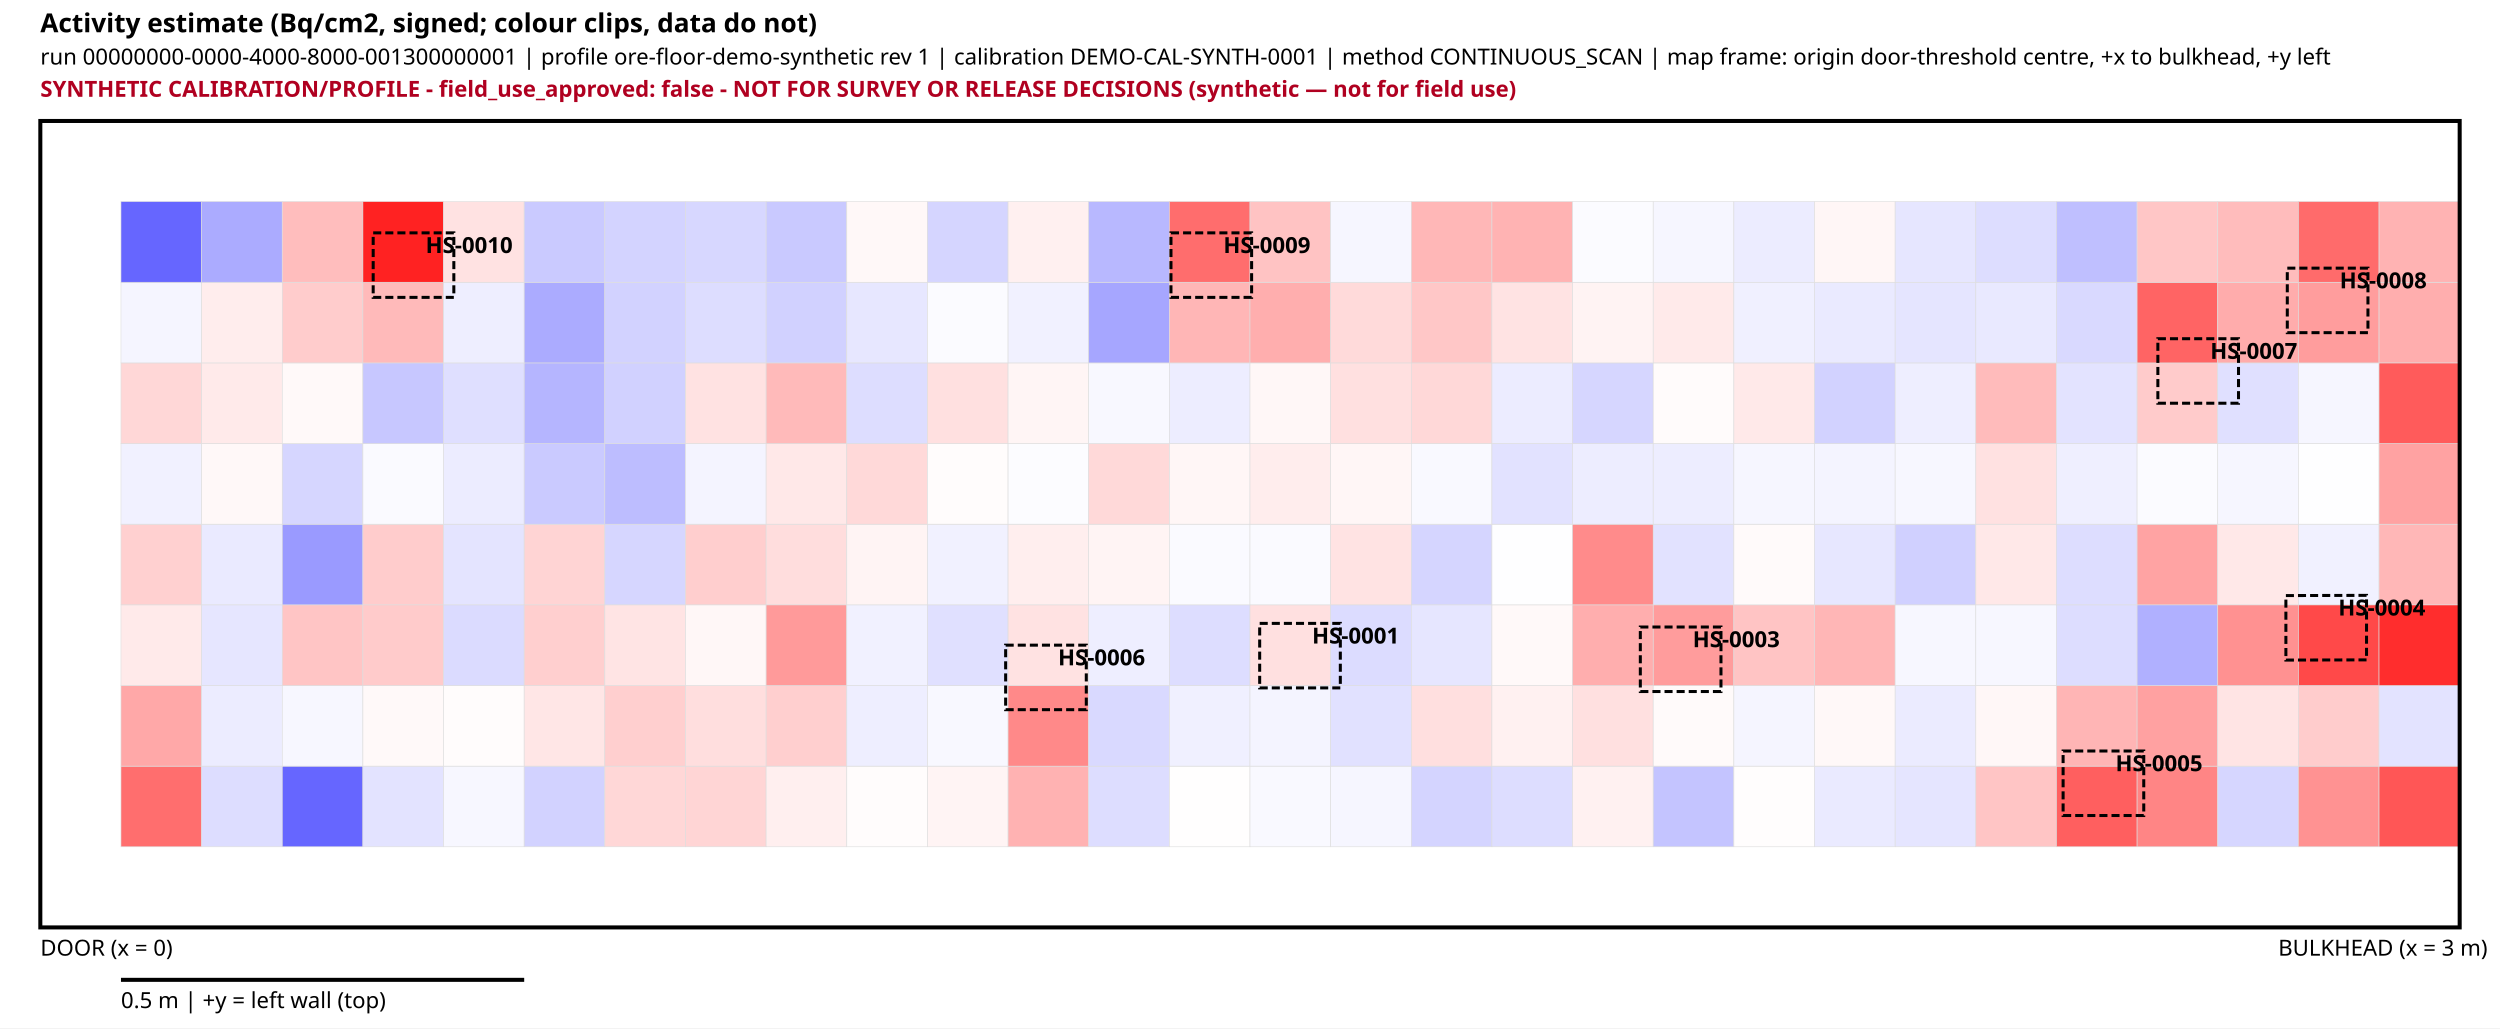
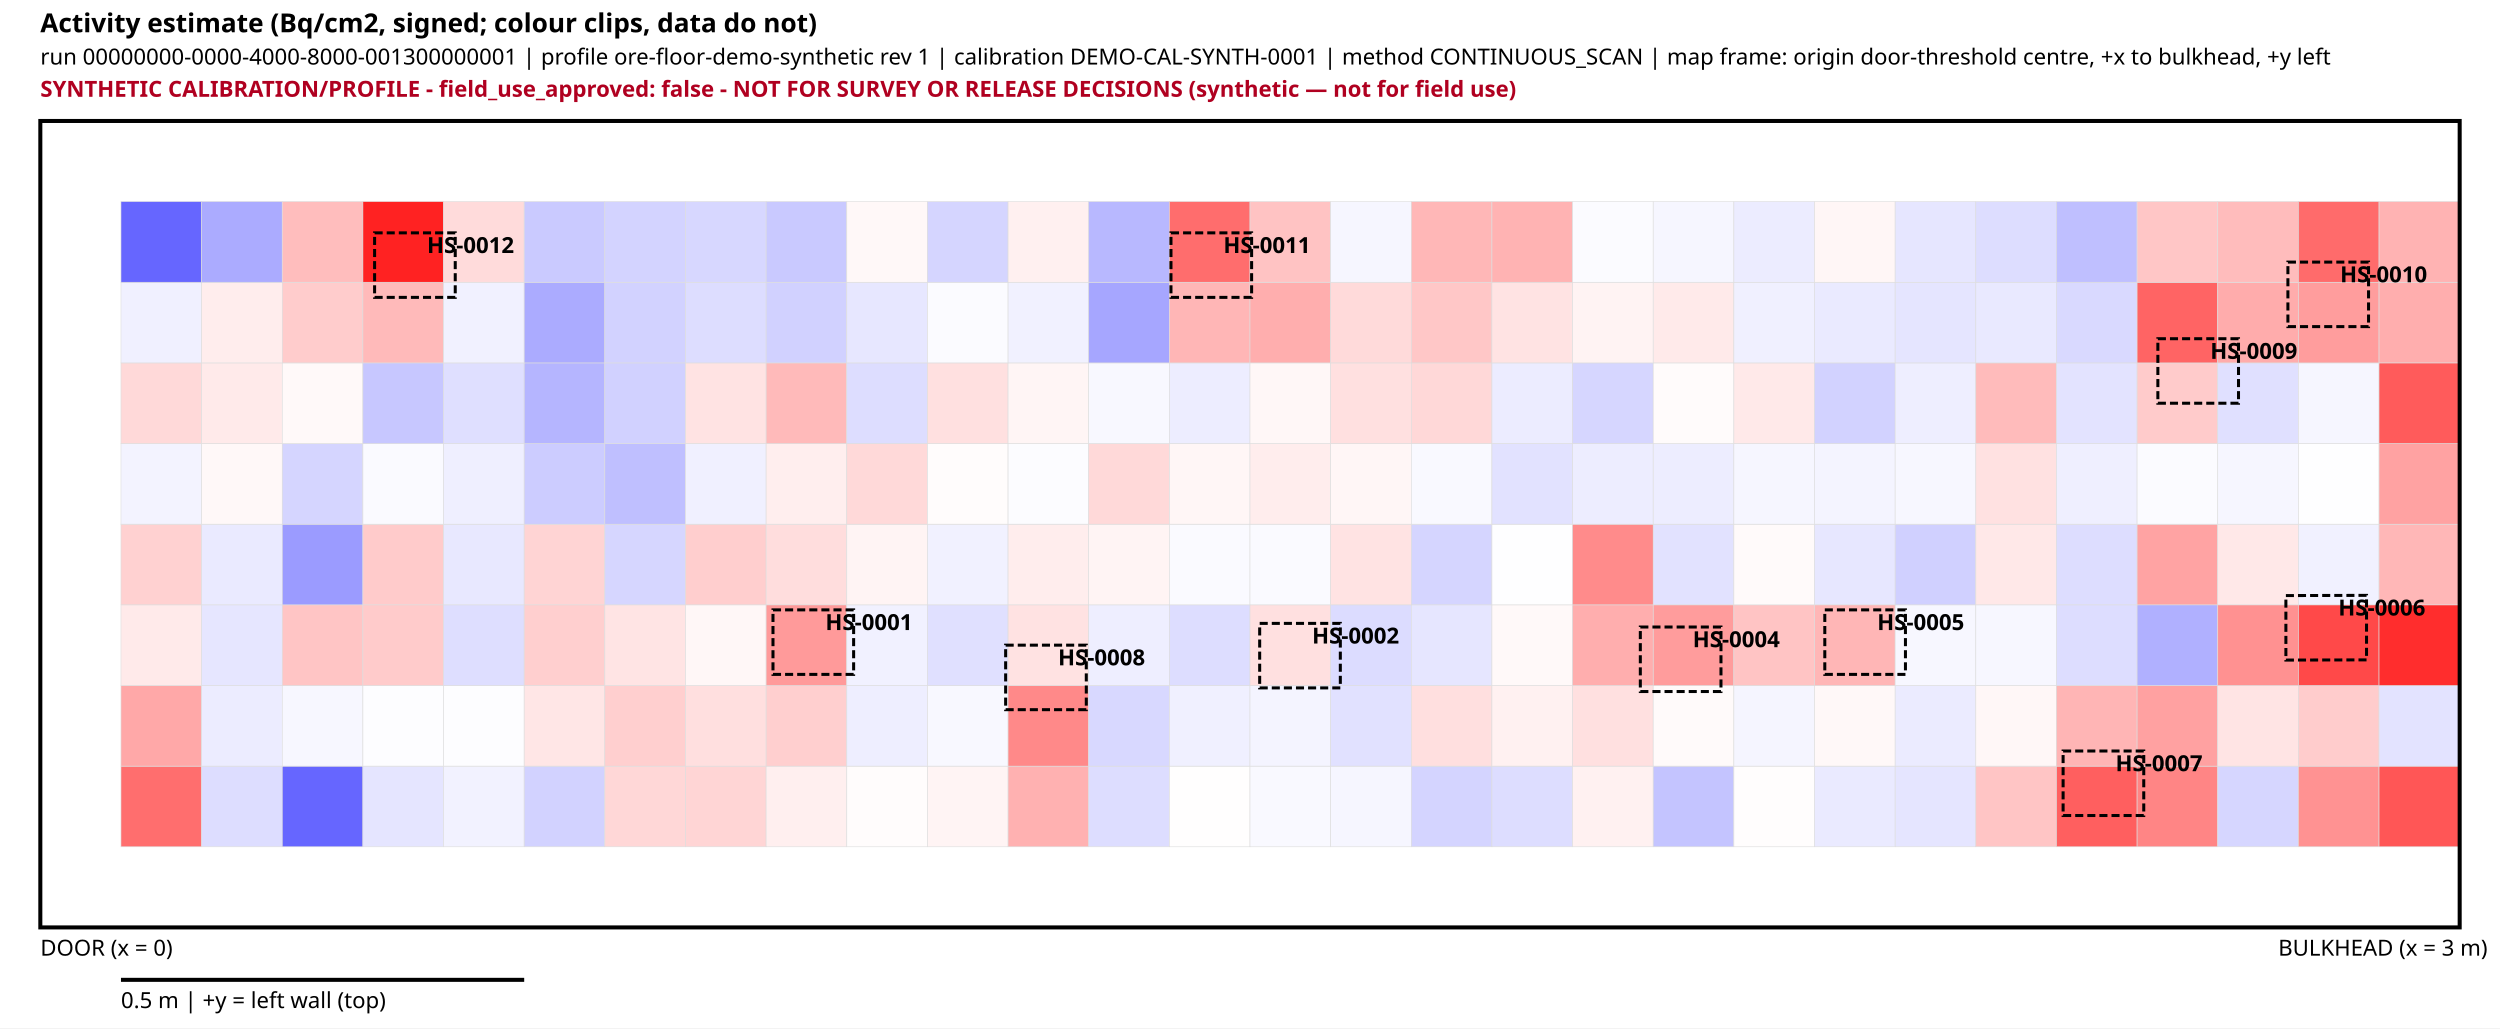
<svg xmlns="http://www.w3.org/2000/svg" width="1240" height="510" viewBox="0 0 1240 510" font-family="sans-serif" font-size="11">
  <defs>
    <pattern id="p-UNVISITED" width="8" height="8" patternUnits="userSpaceOnUse">
      <rect width="8" height="8" fill="#fff" />
      <path d="M0 8L8 0" stroke="#888" stroke-width="1" />
    </pattern>
    <pattern id="p-INVALID_DATA" width="8" height="8" patternUnits="userSpaceOnUse">
      <rect width="8" height="8" fill="#f6d5d5" />
      <path d="M0 0L8 8M0 8L8 0" stroke="#c83c3c" stroke-width="1" />
    </pattern>
    <pattern id="p-INSUFFICIENT_SENSITIVITY" width="6" height="6" patternUnits="userSpaceOnUse">
      <rect width="6" height="6" fill="#fdebc8" />
      <circle cx="3" cy="3" r="1.2" fill="#b9770e" />
    </pattern>
    <pattern id="p-BLOCKED" width="8" height="8" patternUnits="userSpaceOnUse">
      <rect width="8" height="8" fill="#e4dcf0" />
      <path d="M0 4H8" stroke="#785aa0" stroke-width="2" />
    </pattern>
    <pattern id="p-EXCLUDED" width="8" height="8" patternUnits="userSpaceOnUse">
      <rect width="8" height="8" fill="#5a5a5a" />
    </pattern>
    <pattern id="p-ACCEPTABLE" width="8" height="8" patternUnits="userSpaceOnUse">
      <rect width="8" height="8" fill="#2e8b57" />
    </pattern>
    <pattern id="p-NO_DECISION" width="8" height="8" patternUnits="userSpaceOnUse">
      <rect width="8" height="8" fill="#e6e6f2" />
      <path d="M0 4H8M4 0V8" stroke="#6a6aa0" stroke-width="1" />
    </pattern>
    <pattern id="p-INCOMPLETE_COVERAGE" width="8" height="8" patternUnits="userSpaceOnUse">
      <rect width="8" height="8" fill="#faeec0" />
      <path d="M0 0L8 8" stroke="#a08020" stroke-width="1" />
    </pattern>
    <pattern id="p-ALARM" width="8" height="8" patternUnits="userSpaceOnUse">
      <rect width="8" height="8" fill="#e60078" />
      <path d="M0 8L8 0" stroke="#000" stroke-width="1.5" />
    </pattern>
    <pattern id="p-ACQUISITION_GAP" width="8" height="8" patternUnits="userSpaceOnUse">
      <rect width="8" height="8" fill="#ddd" />
      <circle cx="4" cy="4" r="2" fill="#666" />
    </pattern>
  </defs>
  <rect width="1240" height="510" fill="#fff" />
  <text x="20" y="16" font-size="13" font-weight="bold">Activity estimate (Bq/cm2, signed; colour clips, data do not)</text>
  <text x="20" y="32">run 00000000-0000-4000-8000-001300000001 | profile ore-floor-demo-synthetic rev 1 | calibration DEMO-CAL-SYNTH-0001 | method CONTINUOUS_SCAN | map frame: origin door-threshold centre, +x to bulkhead, +y left</text>
  <text x="20" y="48" fill="#b00020" font-weight="bold">SYNTHETIC CALIBRATION/PROFILE - field_use_approved: false - NOT FOR SURVEY OR RELEASE DECISIONS (synthetic — not for field use)</text>
  <rect x="60.0" y="380.0" width="40.0" height="40.0" fill="rgb(255, 110, 110)" stroke="#ddd" stroke-width="0.3" />
  <rect x="100.0" y="380.0" width="40.0" height="40.0" fill="rgb(221, 221, 255)" stroke="#ddd" stroke-width="0.3" />
  <rect x="140.0" y="380.0" width="40.0" height="40.0" fill="rgb(102, 102, 255)" stroke="#ddd" stroke-width="0.3" />
-   <rect x="180.0" y="380.0" width="40.0" height="40.0" fill="rgb(227, 227, 255)" stroke="#ddd" stroke-width="0.3" />
-   <rect x="220.0" y="380.0" width="40.0" height="40.0" fill="rgb(247, 247, 255)" stroke="#ddd" stroke-width="0.3" />
+   <rect x="180.0" y="380.0" width="40.0" height="40.0" fill="rgb(229, 229, 255)" stroke="#ddd" stroke-width="0.3" />
+   <rect x="220.0" y="380.0" width="40.0" height="40.0" fill="rgb(242, 242, 255)" stroke="#ddd" stroke-width="0.3" />
  <rect x="260.0" y="380.0" width="40.0" height="40.0" fill="rgb(210, 210, 255)" stroke="#ddd" stroke-width="0.3" />
  <rect x="300.0" y="380.0" width="40.0" height="40.0" fill="rgb(255, 215, 215)" stroke="#ddd" stroke-width="0.3" />
  <rect x="340.0" y="380.0" width="40.0" height="40.0" fill="rgb(255, 213, 213)" stroke="#ddd" stroke-width="0.3" />
  <rect x="380.0" y="380.0" width="40.0" height="40.0" fill="rgb(255, 239, 239)" stroke="#ddd" stroke-width="0.3" />
  <rect x="420.0" y="380.0" width="40.0" height="40.0" fill="rgb(255, 252, 252)" stroke="#ddd" stroke-width="0.3" />
  <rect x="460.0" y="380.0" width="40.0" height="40.0" fill="rgb(255, 244, 244)" stroke="#ddd" stroke-width="0.3" />
-   <rect x="500.0" y="380.0" width="40.0" height="40.0" fill="rgb(255, 178, 178)" stroke="#ddd" stroke-width="0.3" />
+   <rect x="500.0" y="380.0" width="40.0" height="40.0" fill="rgb(255, 177, 177)" stroke="#ddd" stroke-width="0.3" />
  <rect x="540.0" y="380.0" width="40.0" height="40.0" fill="rgb(221, 221, 255)" stroke="#ddd" stroke-width="0.3" />
  <rect x="580.0" y="380.0" width="40.0" height="40.0" fill="rgb(255, 254, 254)" stroke="#ddd" stroke-width="0.3" />
  <rect x="620.0" y="380.0" width="40.0" height="40.0" fill="rgb(249, 249, 255)" stroke="#ddd" stroke-width="0.3" />
  <rect x="660.0" y="380.0" width="40.0" height="40.0" fill="rgb(246, 246, 255)" stroke="#ddd" stroke-width="0.3" />
  <rect x="700.0" y="380.0" width="40.0" height="40.0" fill="rgb(212, 212, 255)" stroke="#ddd" stroke-width="0.3" />
  <rect x="740.0" y="380.0" width="40.0" height="40.0" fill="rgb(221, 221, 255)" stroke="#ddd" stroke-width="0.3" />
  <rect x="780.0" y="380.0" width="40.0" height="40.0" fill="rgb(255, 241, 241)" stroke="#ddd" stroke-width="0.3" />
  <rect x="820.0" y="380.0" width="40.0" height="40.0" fill="rgb(196, 196, 255)" stroke="#ddd" stroke-width="0.3" />
  <rect x="860.0" y="380.0" width="40.0" height="40.0" fill="rgb(255, 253, 253)" stroke="#ddd" stroke-width="0.3" />
  <rect x="900.0" y="380.0" width="40.0" height="40.0" fill="rgb(234, 234, 255)" stroke="#ddd" stroke-width="0.3" />
  <rect x="940.0" y="380.0" width="40.0" height="40.0" fill="rgb(229, 229, 255)" stroke="#ddd" stroke-width="0.3" />
  <rect x="980.0" y="380.0" width="40.0" height="40.0" fill="rgb(255, 197, 197)" stroke="#ddd" stroke-width="0.3" />
  <rect x="1020.0" y="380.0" width="40.0" height="40.0" fill="rgb(255, 95, 95)" stroke="#ddd" stroke-width="0.3" />
  <rect x="1060.0" y="380.0" width="40.0" height="40.0" fill="rgb(255, 133, 133)" stroke="#ddd" stroke-width="0.3" />
  <rect x="1100.0" y="380.0" width="40.0" height="40.0" fill="rgb(214, 214, 255)" stroke="#ddd" stroke-width="0.3" />
  <rect x="1140.0" y="380.0" width="40.0" height="40.0" fill="rgb(255, 146, 146)" stroke="#ddd" stroke-width="0.3" />
  <rect x="1180.0" y="380.0" width="40.0" height="40.0" fill="rgb(255, 86, 86)" stroke="#ddd" stroke-width="0.3" />
  <rect x="60.0" y="340.0" width="40.0" height="40.0" fill="rgb(255, 168, 168)" stroke="#ddd" stroke-width="0.3" />
  <rect x="100.0" y="340.0" width="40.0" height="40.0" fill="rgb(236, 236, 255)" stroke="#ddd" stroke-width="0.3" />
  <rect x="140.0" y="340.0" width="40.0" height="40.0" fill="rgb(247, 247, 255)" stroke="#ddd" stroke-width="0.3" />
-   <rect x="180.0" y="340.0" width="40.0" height="40.0" fill="rgb(255, 249, 249)" stroke="#ddd" stroke-width="0.3" />
-   <rect x="220.0" y="340.0" width="40.0" height="40.0" fill="rgb(255, 252, 252)" stroke="#ddd" stroke-width="0.3" />
+   <rect x="180.0" y="340.0" width="40.0" height="40.0" fill="rgb(253, 253, 255)" stroke="#ddd" stroke-width="0.3" />
+   <rect x="220.0" y="340.0" width="40.0" height="40.0" fill="rgb(253, 253, 255)" stroke="#ddd" stroke-width="0.3" />
  <rect x="260.0" y="340.0" width="40.0" height="40.0" fill="rgb(255, 230, 230)" stroke="#ddd" stroke-width="0.3" />
  <rect x="300.0" y="340.0" width="40.0" height="40.0" fill="rgb(255, 207, 207)" stroke="#ddd" stroke-width="0.3" />
-   <rect x="340.0" y="340.0" width="40.0" height="40.0" fill="rgb(255, 222, 222)" stroke="#ddd" stroke-width="0.3" />
+   <rect x="340.0" y="340.0" width="40.0" height="40.0" fill="rgb(255, 223, 223)" stroke="#ddd" stroke-width="0.3" />
  <rect x="380.0" y="340.0" width="40.0" height="40.0" fill="rgb(255, 207, 207)" stroke="#ddd" stroke-width="0.3" />
  <rect x="420.0" y="340.0" width="40.0" height="40.0" fill="rgb(238, 238, 255)" stroke="#ddd" stroke-width="0.3" />
  <rect x="460.0" y="340.0" width="40.0" height="40.0" fill="rgb(248, 248, 255)" stroke="#ddd" stroke-width="0.3" />
  <rect x="500.0" y="340.0" width="40.0" height="40.0" fill="rgb(255, 137, 137)" stroke="#ddd" stroke-width="0.3" />
-   <rect x="540.0" y="340.0" width="40.0" height="40.0" fill="rgb(217, 217, 255)" stroke="#ddd" stroke-width="0.3" />
+   <rect x="540.0" y="340.0" width="40.0" height="40.0" fill="rgb(216, 216, 255)" stroke="#ddd" stroke-width="0.3" />
  <rect x="580.0" y="340.0" width="40.0" height="40.0" fill="rgb(240, 240, 255)" stroke="#ddd" stroke-width="0.3" />
  <rect x="620.0" y="340.0" width="40.0" height="40.0" fill="rgb(244, 244, 255)" stroke="#ddd" stroke-width="0.3" />
  <rect x="660.0" y="340.0" width="40.0" height="40.0" fill="rgb(225, 225, 255)" stroke="#ddd" stroke-width="0.3" />
  <rect x="700.0" y="340.0" width="40.0" height="40.0" fill="rgb(255, 223, 223)" stroke="#ddd" stroke-width="0.3" />
  <rect x="740.0" y="340.0" width="40.0" height="40.0" fill="rgb(255, 241, 241)" stroke="#ddd" stroke-width="0.3" />
  <rect x="780.0" y="340.0" width="40.0" height="40.0" fill="rgb(255, 224, 224)" stroke="#ddd" stroke-width="0.3" />
  <rect x="820.0" y="340.0" width="40.0" height="40.0" fill="rgb(255, 250, 250)" stroke="#ddd" stroke-width="0.3" />
  <rect x="860.0" y="340.0" width="40.0" height="40.0" fill="rgb(245, 245, 255)" stroke="#ddd" stroke-width="0.3" />
  <rect x="900.0" y="340.0" width="40.0" height="40.0" fill="rgb(255, 248, 248)" stroke="#ddd" stroke-width="0.3" />
  <rect x="940.0" y="340.0" width="40.0" height="40.0" fill="rgb(235, 235, 255)" stroke="#ddd" stroke-width="0.3" />
  <rect x="980.0" y="340.0" width="40.0" height="40.0" fill="rgb(255, 247, 247)" stroke="#ddd" stroke-width="0.3" />
  <rect x="1020.0" y="340.0" width="40.0" height="40.0" fill="rgb(255, 181, 181)" stroke="#ddd" stroke-width="0.3" />
  <rect x="1060.0" y="340.0" width="40.0" height="40.0" fill="rgb(255, 161, 161)" stroke="#ddd" stroke-width="0.3" />
  <rect x="1100.0" y="340.0" width="40.0" height="40.0" fill="rgb(255, 228, 228)" stroke="#ddd" stroke-width="0.3" />
  <rect x="1140.0" y="340.0" width="40.0" height="40.0" fill="rgb(255, 204, 204)" stroke="#ddd" stroke-width="0.3" />
  <rect x="1180.0" y="340.0" width="40.0" height="40.0" fill="rgb(227, 227, 255)" stroke="#ddd" stroke-width="0.3" />
  <rect x="60.0" y="300.0" width="40.0" height="40.0" fill="rgb(255, 234, 234)" stroke="#ddd" stroke-width="0.3" />
  <rect x="100.0" y="300.0" width="40.0" height="40.0" fill="rgb(230, 230, 255)" stroke="#ddd" stroke-width="0.3" />
  <rect x="140.0" y="300.0" width="40.0" height="40.0" fill="rgb(255, 197, 197)" stroke="#ddd" stroke-width="0.3" />
  <rect x="180.0" y="300.0" width="40.0" height="40.0" fill="rgb(255, 203, 203)" stroke="#ddd" stroke-width="0.3" />
-   <rect x="220.0" y="300.0" width="40.0" height="40.0" fill="rgb(219, 219, 255)" stroke="#ddd" stroke-width="0.3" />
+   <rect x="220.0" y="300.0" width="40.0" height="40.0" fill="rgb(222, 222, 255)" stroke="#ddd" stroke-width="0.3" />
  <rect x="260.0" y="300.0" width="40.0" height="40.0" fill="rgb(255, 207, 207)" stroke="#ddd" stroke-width="0.3" />
  <rect x="300.0" y="300.0" width="40.0" height="40.0" fill="rgb(255, 228, 228)" stroke="#ddd" stroke-width="0.3" />
  <rect x="340.0" y="300.0" width="40.0" height="40.0" fill="rgb(255, 247, 247)" stroke="#ddd" stroke-width="0.3" />
  <rect x="380.0" y="300.0" width="40.0" height="40.0" fill="rgb(255, 154, 154)" stroke="#ddd" stroke-width="0.3" />
  <rect x="420.0" y="300.0" width="40.0" height="40.0" fill="rgb(241, 241, 255)" stroke="#ddd" stroke-width="0.3" />
  <rect x="460.0" y="300.0" width="40.0" height="40.0" fill="rgb(224, 224, 255)" stroke="#ddd" stroke-width="0.3" />
  <rect x="500.0" y="300.0" width="40.0" height="40.0" fill="rgb(255, 226, 226)" stroke="#ddd" stroke-width="0.3" />
  <rect x="540.0" y="300.0" width="40.0" height="40.0" fill="rgb(238, 238, 255)" stroke="#ddd" stroke-width="0.3" />
  <rect x="580.0" y="300.0" width="40.0" height="40.0" fill="rgb(221, 221, 255)" stroke="#ddd" stroke-width="0.3" />
  <rect x="620.0" y="300.0" width="40.0" height="40.0" fill="rgb(255, 224, 224)" stroke="#ddd" stroke-width="0.3" />
  <rect x="660.0" y="300.0" width="40.0" height="40.0" fill="rgb(220, 220, 255)" stroke="#ddd" stroke-width="0.3" />
  <rect x="700.0" y="300.0" width="40.0" height="40.0" fill="rgb(230, 230, 255)" stroke="#ddd" stroke-width="0.3" />
  <rect x="740.0" y="300.0" width="40.0" height="40.0" fill="rgb(255, 249, 249)" stroke="#ddd" stroke-width="0.3" />
  <rect x="780.0" y="300.0" width="40.0" height="40.0" fill="rgb(255, 174, 174)" stroke="#ddd" stroke-width="0.3" />
  <rect x="820.0" y="300.0" width="40.0" height="40.0" fill="rgb(255, 156, 156)" stroke="#ddd" stroke-width="0.3" />
  <rect x="860.0" y="300.0" width="40.0" height="40.0" fill="rgb(255, 196, 196)" stroke="#ddd" stroke-width="0.3" />
  <rect x="900.0" y="300.0" width="40.0" height="40.0" fill="rgb(255, 182, 182)" stroke="#ddd" stroke-width="0.3" />
  <rect x="940.0" y="300.0" width="40.0" height="40.0" fill="rgb(247, 247, 255)" stroke="#ddd" stroke-width="0.3" />
  <rect x="980.0" y="300.0" width="40.0" height="40.0" fill="rgb(247, 247, 255)" stroke="#ddd" stroke-width="0.3" />
  <rect x="1020.0" y="300.0" width="40.0" height="40.0" fill="rgb(221, 221, 255)" stroke="#ddd" stroke-width="0.3" />
  <rect x="1060.0" y="300.0" width="40.0" height="40.0" fill="rgb(176, 176, 255)" stroke="#ddd" stroke-width="0.3" />
  <rect x="1100.0" y="300.0" width="40.0" height="40.0" fill="rgb(255, 145, 145)" stroke="#ddd" stroke-width="0.3" />
  <rect x="1140.0" y="300.0" width="40.0" height="40.0" fill="rgb(255, 73, 73)" stroke="#ddd" stroke-width="0.3" />
  <rect x="1180.0" y="300.0" width="40.0" height="40.0" fill="rgb(255, 45, 45)" stroke="#ddd" stroke-width="0.3" />
-   <rect x="60.0" y="260.0" width="40.0" height="40.0" fill="rgb(255, 208, 208)" stroke="#ddd" stroke-width="0.3" />
+   <rect x="60.0" y="260.0" width="40.0" height="40.0" fill="rgb(255, 209, 209)" stroke="#ddd" stroke-width="0.3" />
  <rect x="100.0" y="260.0" width="40.0" height="40.0" fill="rgb(234, 234, 255)" stroke="#ddd" stroke-width="0.3" />
-   <rect x="140.0" y="260.0" width="40.0" height="40.0" fill="rgb(154, 154, 255)" stroke="#ddd" stroke-width="0.3" />
-   <rect x="180.0" y="260.0" width="40.0" height="40.0" fill="rgb(255, 204, 204)" stroke="#ddd" stroke-width="0.3" />
-   <rect x="220.0" y="260.0" width="40.0" height="40.0" fill="rgb(228, 228, 255)" stroke="#ddd" stroke-width="0.3" />
+   <rect x="140.0" y="260.0" width="40.0" height="40.0" fill="rgb(155, 155, 255)" stroke="#ddd" stroke-width="0.3" />
+   <rect x="180.0" y="260.0" width="40.0" height="40.0" fill="rgb(255, 203, 203)" stroke="#ddd" stroke-width="0.3" />
+   <rect x="220.0" y="260.0" width="40.0" height="40.0" fill="rgb(232, 232, 255)" stroke="#ddd" stroke-width="0.3" />
  <rect x="260.0" y="260.0" width="40.0" height="40.0" fill="rgb(255, 212, 212)" stroke="#ddd" stroke-width="0.3" />
  <rect x="300.0" y="260.0" width="40.0" height="40.0" fill="rgb(214, 214, 255)" stroke="#ddd" stroke-width="0.3" />
  <rect x="340.0" y="260.0" width="40.0" height="40.0" fill="rgb(255, 206, 206)" stroke="#ddd" stroke-width="0.3" />
  <rect x="380.0" y="260.0" width="40.0" height="40.0" fill="rgb(255, 221, 221)" stroke="#ddd" stroke-width="0.3" />
  <rect x="420.0" y="260.0" width="40.0" height="40.0" fill="rgb(255, 244, 244)" stroke="#ddd" stroke-width="0.3" />
  <rect x="460.0" y="260.0" width="40.0" height="40.0" fill="rgb(241, 241, 255)" stroke="#ddd" stroke-width="0.3" />
-   <rect x="500.0" y="260.0" width="40.0" height="40.0" fill="rgb(255, 238, 238)" stroke="#ddd" stroke-width="0.3" />
+   <rect x="500.0" y="260.0" width="40.0" height="40.0" fill="rgb(255, 237, 237)" stroke="#ddd" stroke-width="0.3" />
  <rect x="540.0" y="260.0" width="40.0" height="40.0" fill="rgb(255, 244, 244)" stroke="#ddd" stroke-width="0.3" />
  <rect x="580.0" y="260.0" width="40.0" height="40.0" fill="rgb(250, 250, 255)" stroke="#ddd" stroke-width="0.3" />
  <rect x="620.0" y="260.0" width="40.0" height="40.0" fill="rgb(250, 250, 255)" stroke="#ddd" stroke-width="0.3" />
  <rect x="660.0" y="260.0" width="40.0" height="40.0" fill="rgb(255, 227, 227)" stroke="#ddd" stroke-width="0.3" />
  <rect x="700.0" y="260.0" width="40.0" height="40.0" fill="rgb(213, 213, 255)" stroke="#ddd" stroke-width="0.3" />
  <rect x="740.0" y="260.0" width="40.0" height="40.0" fill="rgb(254, 254, 255)" stroke="#ddd" stroke-width="0.3" />
  <rect x="780.0" y="260.0" width="40.0" height="40.0" fill="rgb(255, 139, 139)" stroke="#ddd" stroke-width="0.3" />
  <rect x="820.0" y="260.0" width="40.0" height="40.0" fill="rgb(226, 226, 255)" stroke="#ddd" stroke-width="0.3" />
  <rect x="860.0" y="260.0" width="40.0" height="40.0" fill="rgb(255, 250, 250)" stroke="#ddd" stroke-width="0.3" />
  <rect x="900.0" y="260.0" width="40.0" height="40.0" fill="rgb(231, 231, 255)" stroke="#ddd" stroke-width="0.3" />
  <rect x="940.0" y="260.0" width="40.0" height="40.0" fill="rgb(208, 208, 255)" stroke="#ddd" stroke-width="0.3" />
  <rect x="980.0" y="260.0" width="40.0" height="40.0" fill="rgb(255, 232, 232)" stroke="#ddd" stroke-width="0.3" />
  <rect x="1020.0" y="260.0" width="40.0" height="40.0" fill="rgb(221, 221, 255)" stroke="#ddd" stroke-width="0.3" />
  <rect x="1060.0" y="260.0" width="40.0" height="40.0" fill="rgb(255, 163, 163)" stroke="#ddd" stroke-width="0.3" />
  <rect x="1100.0" y="260.0" width="40.0" height="40.0" fill="rgb(255, 232, 232)" stroke="#ddd" stroke-width="0.3" />
  <rect x="1140.0" y="260.0" width="40.0" height="40.0" fill="rgb(241, 241, 255)" stroke="#ddd" stroke-width="0.3" />
  <rect x="1180.0" y="260.0" width="40.0" height="40.0" fill="rgb(255, 183, 183)" stroke="#ddd" stroke-width="0.3" />
-   <rect x="60.0" y="220.0" width="40.0" height="40.0" fill="rgb(241, 241, 255)" stroke="#ddd" stroke-width="0.3" />
+   <rect x="60.0" y="220.0" width="40.0" height="40.0" fill="rgb(243, 243, 255)" stroke="#ddd" stroke-width="0.3" />
  <rect x="100.0" y="220.0" width="40.0" height="40.0" fill="rgb(255, 248, 248)" stroke="#ddd" stroke-width="0.3" />
-   <rect x="140.0" y="220.0" width="40.0" height="40.0" fill="rgb(214, 214, 255)" stroke="#ddd" stroke-width="0.3" />
+   <rect x="140.0" y="220.0" width="40.0" height="40.0" fill="rgb(213, 213, 255)" stroke="#ddd" stroke-width="0.3" />
  <rect x="180.0" y="220.0" width="40.0" height="40.0" fill="rgb(250, 250, 255)" stroke="#ddd" stroke-width="0.3" />
-   <rect x="220.0" y="220.0" width="40.0" height="40.0" fill="rgb(236, 236, 255)" stroke="#ddd" stroke-width="0.3" />
-   <rect x="260.0" y="220.0" width="40.0" height="40.0" fill="rgb(202, 202, 255)" stroke="#ddd" stroke-width="0.3" />
-   <rect x="300.0" y="220.0" width="40.0" height="40.0" fill="rgb(189, 189, 255)" stroke="#ddd" stroke-width="0.3" />
-   <rect x="340.0" y="220.0" width="40.0" height="40.0" fill="rgb(244, 244, 255)" stroke="#ddd" stroke-width="0.3" />
-   <rect x="380.0" y="220.0" width="40.0" height="40.0" fill="rgb(255, 232, 232)" stroke="#ddd" stroke-width="0.3" />
+   <rect x="220.0" y="220.0" width="40.0" height="40.0" fill="rgb(239, 239, 255)" stroke="#ddd" stroke-width="0.3" />
+   <rect x="260.0" y="220.0" width="40.0" height="40.0" fill="rgb(204, 204, 255)" stroke="#ddd" stroke-width="0.3" />
+   <rect x="300.0" y="220.0" width="40.0" height="40.0" fill="rgb(191, 191, 255)" stroke="#ddd" stroke-width="0.3" />
+   <rect x="340.0" y="220.0" width="40.0" height="40.0" fill="rgb(240, 240, 255)" stroke="#ddd" stroke-width="0.3" />
+   <rect x="380.0" y="220.0" width="40.0" height="40.0" fill="rgb(255, 238, 238)" stroke="#ddd" stroke-width="0.3" />
  <rect x="420.0" y="220.0" width="40.0" height="40.0" fill="rgb(255, 217, 217)" stroke="#ddd" stroke-width="0.3" />
  <rect x="460.0" y="220.0" width="40.0" height="40.0" fill="rgb(255, 252, 252)" stroke="#ddd" stroke-width="0.3" />
  <rect x="500.0" y="220.0" width="40.0" height="40.0" fill="rgb(252, 252, 255)" stroke="#ddd" stroke-width="0.3" />
  <rect x="540.0" y="220.0" width="40.0" height="40.0" fill="rgb(255, 217, 217)" stroke="#ddd" stroke-width="0.3" />
  <rect x="580.0" y="220.0" width="40.0" height="40.0" fill="rgb(255, 246, 246)" stroke="#ddd" stroke-width="0.3" />
  <rect x="620.0" y="220.0" width="40.0" height="40.0" fill="rgb(255, 237, 237)" stroke="#ddd" stroke-width="0.3" />
  <rect x="660.0" y="220.0" width="40.0" height="40.0" fill="rgb(255, 246, 246)" stroke="#ddd" stroke-width="0.3" />
  <rect x="700.0" y="220.0" width="40.0" height="40.0" fill="rgb(249, 249, 255)" stroke="#ddd" stroke-width="0.3" />
  <rect x="740.0" y="220.0" width="40.0" height="40.0" fill="rgb(226, 226, 255)" stroke="#ddd" stroke-width="0.3" />
  <rect x="780.0" y="220.0" width="40.0" height="40.0" fill="rgb(237, 237, 255)" stroke="#ddd" stroke-width="0.3" />
  <rect x="820.0" y="220.0" width="40.0" height="40.0" fill="rgb(237, 237, 255)" stroke="#ddd" stroke-width="0.3" />
  <rect x="860.0" y="220.0" width="40.0" height="40.0" fill="rgb(246, 246, 255)" stroke="#ddd" stroke-width="0.3" />
  <rect x="900.0" y="220.0" width="40.0" height="40.0" fill="rgb(244, 244, 255)" stroke="#ddd" stroke-width="0.3" />
  <rect x="940.0" y="220.0" width="40.0" height="40.0" fill="rgb(247, 247, 255)" stroke="#ddd" stroke-width="0.3" />
  <rect x="980.0" y="220.0" width="40.0" height="40.0" fill="rgb(255, 225, 225)" stroke="#ddd" stroke-width="0.3" />
  <rect x="1020.0" y="220.0" width="40.0" height="40.0" fill="rgb(239, 239, 255)" stroke="#ddd" stroke-width="0.3" />
  <rect x="1060.0" y="220.0" width="40.0" height="40.0" fill="rgb(251, 251, 255)" stroke="#ddd" stroke-width="0.3" />
  <rect x="1100.0" y="220.0" width="40.0" height="40.0" fill="rgb(246, 246, 255)" stroke="#ddd" stroke-width="0.3" />
  <rect x="1140.0" y="220.0" width="40.0" height="40.0" fill="rgb(254, 254, 255)" stroke="#ddd" stroke-width="0.3" />
  <rect x="1180.0" y="220.0" width="40.0" height="40.0" fill="rgb(255, 162, 162)" stroke="#ddd" stroke-width="0.3" />
-   <rect x="60.0" y="180.0" width="40.0" height="40.0" fill="rgb(255, 215, 215)" stroke="#ddd" stroke-width="0.3" />
+   <rect x="60.0" y="180.0" width="40.0" height="40.0" fill="rgb(255, 217, 217)" stroke="#ddd" stroke-width="0.3" />
  <rect x="100.0" y="180.0" width="40.0" height="40.0" fill="rgb(255, 234, 234)" stroke="#ddd" stroke-width="0.3" />
  <rect x="140.0" y="180.0" width="40.0" height="40.0" fill="rgb(255, 249, 249)" stroke="#ddd" stroke-width="0.3" />
  <rect x="180.0" y="180.0" width="40.0" height="40.0" fill="rgb(199, 199, 255)" stroke="#ddd" stroke-width="0.3" />
  <rect x="220.0" y="180.0" width="40.0" height="40.0" fill="rgb(223, 223, 255)" stroke="#ddd" stroke-width="0.3" />
  <rect x="260.0" y="180.0" width="40.0" height="40.0" fill="rgb(181, 181, 255)" stroke="#ddd" stroke-width="0.3" />
  <rect x="300.0" y="180.0" width="40.0" height="40.0" fill="rgb(209, 209, 255)" stroke="#ddd" stroke-width="0.3" />
-   <rect x="340.0" y="180.0" width="40.0" height="40.0" fill="rgb(255, 226, 226)" stroke="#ddd" stroke-width="0.3" />
+   <rect x="340.0" y="180.0" width="40.0" height="40.0" fill="rgb(255, 227, 227)" stroke="#ddd" stroke-width="0.3" />
  <rect x="380.0" y="180.0" width="40.0" height="40.0" fill="rgb(255, 186, 186)" stroke="#ddd" stroke-width="0.3" />
  <rect x="420.0" y="180.0" width="40.0" height="40.0" fill="rgb(221, 221, 255)" stroke="#ddd" stroke-width="0.3" />
  <rect x="460.0" y="180.0" width="40.0" height="40.0" fill="rgb(255, 224, 224)" stroke="#ddd" stroke-width="0.3" />
  <rect x="500.0" y="180.0" width="40.0" height="40.0" fill="rgb(255, 245, 245)" stroke="#ddd" stroke-width="0.3" />
  <rect x="540.0" y="180.0" width="40.0" height="40.0" fill="rgb(248, 248, 255)" stroke="#ddd" stroke-width="0.3" />
  <rect x="580.0" y="180.0" width="40.0" height="40.0" fill="rgb(237, 237, 255)" stroke="#ddd" stroke-width="0.3" />
  <rect x="620.0" y="180.0" width="40.0" height="40.0" fill="rgb(255, 247, 247)" stroke="#ddd" stroke-width="0.3" />
  <rect x="660.0" y="180.0" width="40.0" height="40.0" fill="rgb(255, 224, 224)" stroke="#ddd" stroke-width="0.3" />
  <rect x="700.0" y="180.0" width="40.0" height="40.0" fill="rgb(255, 216, 216)" stroke="#ddd" stroke-width="0.3" />
  <rect x="740.0" y="180.0" width="40.0" height="40.0" fill="rgb(236, 236, 255)" stroke="#ddd" stroke-width="0.3" />
  <rect x="780.0" y="180.0" width="40.0" height="40.0" fill="rgb(214, 214, 255)" stroke="#ddd" stroke-width="0.3" />
  <rect x="820.0" y="180.0" width="40.0" height="40.0" fill="rgb(255, 251, 251)" stroke="#ddd" stroke-width="0.3" />
  <rect x="860.0" y="180.0" width="40.0" height="40.0" fill="rgb(255, 233, 233)" stroke="#ddd" stroke-width="0.3" />
  <rect x="900.0" y="180.0" width="40.0" height="40.0" fill="rgb(210, 210, 255)" stroke="#ddd" stroke-width="0.3" />
  <rect x="940.0" y="180.0" width="40.0" height="40.0" fill="rgb(238, 238, 255)" stroke="#ddd" stroke-width="0.3" />
  <rect x="980.0" y="180.0" width="40.0" height="40.0" fill="rgb(255, 187, 187)" stroke="#ddd" stroke-width="0.3" />
  <rect x="1020.0" y="180.0" width="40.0" height="40.0" fill="rgb(227, 227, 255)" stroke="#ddd" stroke-width="0.3" />
  <rect x="1060.0" y="180.0" width="40.0" height="40.0" fill="rgb(255, 203, 203)" stroke="#ddd" stroke-width="0.3" />
  <rect x="1100.0" y="180.0" width="40.0" height="40.0" fill="rgb(224, 224, 255)" stroke="#ddd" stroke-width="0.3" />
  <rect x="1140.0" y="180.0" width="40.0" height="40.0" fill="rgb(246, 246, 255)" stroke="#ddd" stroke-width="0.3" />
  <rect x="1180.0" y="180.0" width="40.0" height="40.0" fill="rgb(255, 91, 91)" stroke="#ddd" stroke-width="0.3" />
-   <rect x="60.0" y="140.0" width="40.0" height="40.0" fill="rgb(245, 245, 255)" stroke="#ddd" stroke-width="0.3" />
+   <rect x="60.0" y="140.0" width="40.0" height="40.0" fill="rgb(240, 240, 255)" stroke="#ddd" stroke-width="0.3" />
  <rect x="100.0" y="140.0" width="40.0" height="40.0" fill="rgb(255, 237, 237)" stroke="#ddd" stroke-width="0.3" />
  <rect x="140.0" y="140.0" width="40.0" height="40.0" fill="rgb(255, 204, 204)" stroke="#ddd" stroke-width="0.3" />
  <rect x="180.0" y="140.0" width="40.0" height="40.0" fill="rgb(255, 186, 186)" stroke="#ddd" stroke-width="0.3" />
-   <rect x="220.0" y="140.0" width="40.0" height="40.0" fill="rgb(238, 238, 255)" stroke="#ddd" stroke-width="0.3" />
+   <rect x="220.0" y="140.0" width="40.0" height="40.0" fill="rgb(241, 241, 255)" stroke="#ddd" stroke-width="0.3" />
  <rect x="260.0" y="140.0" width="40.0" height="40.0" fill="rgb(171, 171, 255)" stroke="#ddd" stroke-width="0.3" />
  <rect x="300.0" y="140.0" width="40.0" height="40.0" fill="rgb(210, 210, 255)" stroke="#ddd" stroke-width="0.3" />
  <rect x="340.0" y="140.0" width="40.0" height="40.0" fill="rgb(221, 221, 255)" stroke="#ddd" stroke-width="0.3" />
  <rect x="380.0" y="140.0" width="40.0" height="40.0" fill="rgb(209, 209, 255)" stroke="#ddd" stroke-width="0.3" />
  <rect x="420.0" y="140.0" width="40.0" height="40.0" fill="rgb(231, 231, 255)" stroke="#ddd" stroke-width="0.3" />
  <rect x="460.0" y="140.0" width="40.0" height="40.0" fill="rgb(251, 251, 255)" stroke="#ddd" stroke-width="0.3" />
  <rect x="500.0" y="140.0" width="40.0" height="40.0" fill="rgb(241, 241, 255)" stroke="#ddd" stroke-width="0.3" />
  <rect x="540.0" y="140.0" width="40.0" height="40.0" fill="rgb(166, 166, 255)" stroke="#ddd" stroke-width="0.3" />
  <rect x="580.0" y="140.0" width="40.0" height="40.0" fill="rgb(255, 182, 182)" stroke="#ddd" stroke-width="0.3" />
  <rect x="620.0" y="140.0" width="40.0" height="40.0" fill="rgb(255, 174, 174)" stroke="#ddd" stroke-width="0.3" />
  <rect x="660.0" y="140.0" width="40.0" height="40.0" fill="rgb(255, 218, 218)" stroke="#ddd" stroke-width="0.3" />
  <rect x="700.0" y="140.0" width="40.0" height="40.0" fill="rgb(255, 199, 199)" stroke="#ddd" stroke-width="0.3" />
  <rect x="740.0" y="140.0" width="40.0" height="40.0" fill="rgb(255, 227, 227)" stroke="#ddd" stroke-width="0.3" />
  <rect x="780.0" y="140.0" width="40.0" height="40.0" fill="rgb(255, 243, 243)" stroke="#ddd" stroke-width="0.3" />
  <rect x="820.0" y="140.0" width="40.0" height="40.0" fill="rgb(255, 234, 234)" stroke="#ddd" stroke-width="0.3" />
  <rect x="860.0" y="140.0" width="40.0" height="40.0" fill="rgb(240, 240, 255)" stroke="#ddd" stroke-width="0.3" />
  <rect x="900.0" y="140.0" width="40.0" height="40.0" fill="rgb(234, 234, 255)" stroke="#ddd" stroke-width="0.3" />
  <rect x="940.0" y="140.0" width="40.0" height="40.0" fill="rgb(229, 229, 255)" stroke="#ddd" stroke-width="0.3" />
  <rect x="980.0" y="140.0" width="40.0" height="40.0" fill="rgb(233, 233, 255)" stroke="#ddd" stroke-width="0.3" />
  <rect x="1020.0" y="140.0" width="40.0" height="40.0" fill="rgb(217, 217, 255)" stroke="#ddd" stroke-width="0.3" />
  <rect x="1060.0" y="140.0" width="40.0" height="40.0" fill="rgb(255, 100, 100)" stroke="#ddd" stroke-width="0.3" />
  <rect x="1100.0" y="140.0" width="40.0" height="40.0" fill="rgb(255, 172, 172)" stroke="#ddd" stroke-width="0.3" />
  <rect x="1140.0" y="140.0" width="40.0" height="40.0" fill="rgb(255, 157, 157)" stroke="#ddd" stroke-width="0.3" />
  <rect x="1180.0" y="140.0" width="40.0" height="40.0" fill="rgb(255, 174, 174)" stroke="#ddd" stroke-width="0.3" />
  <rect x="60.0" y="100.0" width="40.0" height="40.0" fill="rgb(102, 102, 255)" stroke="#ddd" stroke-width="0.3" />
  <rect x="100.0" y="100.0" width="40.0" height="40.0" fill="rgb(171, 171, 255)" stroke="#ddd" stroke-width="0.3" />
  <rect x="140.0" y="100.0" width="40.0" height="40.0" fill="rgb(255, 189, 189)" stroke="#ddd" stroke-width="0.3" />
  <rect x="180.0" y="100.0" width="40.0" height="40.0" fill="rgb(255, 34, 34)" stroke="#ddd" stroke-width="0.3" />
-   <rect x="220.0" y="100.0" width="40.0" height="40.0" fill="rgb(255, 226, 226)" stroke="#ddd" stroke-width="0.3" />
+   <rect x="220.0" y="100.0" width="40.0" height="40.0" fill="rgb(255, 219, 219)" stroke="#ddd" stroke-width="0.3" />
  <rect x="260.0" y="100.0" width="40.0" height="40.0" fill="rgb(202, 202, 255)" stroke="#ddd" stroke-width="0.3" />
  <rect x="300.0" y="100.0" width="40.0" height="40.0" fill="rgb(211, 211, 255)" stroke="#ddd" stroke-width="0.3" />
  <rect x="340.0" y="100.0" width="40.0" height="40.0" fill="rgb(215, 215, 255)" stroke="#ddd" stroke-width="0.3" />
  <rect x="380.0" y="100.0" width="40.0" height="40.0" fill="rgb(201, 201, 255)" stroke="#ddd" stroke-width="0.3" />
  <rect x="420.0" y="100.0" width="40.0" height="40.0" fill="rgb(255, 248, 248)" stroke="#ddd" stroke-width="0.3" />
  <rect x="460.0" y="100.0" width="40.0" height="40.0" fill="rgb(213, 213, 255)" stroke="#ddd" stroke-width="0.3" />
  <rect x="500.0" y="100.0" width="40.0" height="40.0" fill="rgb(255, 240, 240)" stroke="#ddd" stroke-width="0.3" />
  <rect x="540.0" y="100.0" width="40.0" height="40.0" fill="rgb(184, 184, 255)" stroke="#ddd" stroke-width="0.3" />
  <rect x="580.0" y="100.0" width="40.0" height="40.0" fill="rgb(255, 109, 109)" stroke="#ddd" stroke-width="0.3" />
  <rect x="620.0" y="100.0" width="40.0" height="40.0" fill="rgb(255, 195, 195)" stroke="#ddd" stroke-width="0.3" />
  <rect x="660.0" y="100.0" width="40.0" height="40.0" fill="rgb(246, 246, 255)" stroke="#ddd" stroke-width="0.3" />
  <rect x="700.0" y="100.0" width="40.0" height="40.0" fill="rgb(255, 183, 183)" stroke="#ddd" stroke-width="0.3" />
  <rect x="740.0" y="100.0" width="40.0" height="40.0" fill="rgb(255, 179, 179)" stroke="#ddd" stroke-width="0.3" />
  <rect x="780.0" y="100.0" width="40.0" height="40.0" fill="rgb(251, 251, 255)" stroke="#ddd" stroke-width="0.3" />
  <rect x="820.0" y="100.0" width="40.0" height="40.0" fill="rgb(246, 246, 255)" stroke="#ddd" stroke-width="0.3" />
  <rect x="860.0" y="100.0" width="40.0" height="40.0" fill="rgb(236, 236, 255)" stroke="#ddd" stroke-width="0.3" />
  <rect x="900.0" y="100.0" width="40.0" height="40.0" fill="rgb(255, 246, 246)" stroke="#ddd" stroke-width="0.3" />
  <rect x="940.0" y="100.0" width="40.0" height="40.0" fill="rgb(230, 230, 255)" stroke="#ddd" stroke-width="0.3" />
  <rect x="980.0" y="100.0" width="40.0" height="40.0" fill="rgb(221, 221, 255)" stroke="#ddd" stroke-width="0.3" />
  <rect x="1020.0" y="100.0" width="40.0" height="40.0" fill="rgb(191, 191, 255)" stroke="#ddd" stroke-width="0.3" />
  <rect x="1060.0" y="100.0" width="40.0" height="40.0" fill="rgb(255, 198, 198)" stroke="#ddd" stroke-width="0.3" />
  <rect x="1100.0" y="100.0" width="40.0" height="40.0" fill="rgb(255, 188, 188)" stroke="#ddd" stroke-width="0.3" />
  <rect x="1140.0" y="100.0" width="40.0" height="40.0" fill="rgb(255, 107, 107)" stroke="#ddd" stroke-width="0.3" />
  <rect x="1180.0" y="100.0" width="40.0" height="40.0" fill="rgb(255, 179, 179)" stroke="#ddd" stroke-width="0.3" />
  <rect x="20.0" y="60.0" width="1200.0" height="400.0" fill="none" stroke="#000" stroke-width="2" />
  <text x="20.0" y="474.0">DOOR (x = 0)</text>
  <text x="1130.0" y="474.0">BULKHEAD (x = 3 m)</text>
  <line x1="60.0" y1="486.0" x2="260.0" y2="486.0" stroke="#000" stroke-width="2" />
  <text x="60.0" y="500.0">0.5 m | +y = left wall (top)</text>
+   <polygon points="383.4,334.5 423.4,334.5 423.4,302.5 383.4,302.5" fill="none" stroke="#000" stroke-width="1.5" stroke-dasharray="4 2" />
+   <text x="409.4" y="312.5" font-weight="bold">HS-0001</text>
  <polygon points="624.8,341.2 664.8,341.2 664.8,309.2 624.8,309.2" fill="none" stroke="#000" stroke-width="1.5" stroke-dasharray="4 2" />
-   <text x="650.8" y="319.2" font-weight="bold">HS-0001</text>
+   <text x="650.8" y="319.2" font-weight="bold">HS-0002</text>
  <polygon points="813.6,343.0 853.6,343.0 853.6,311.0 813.6,311.0" fill="none" stroke="#000" stroke-width="1.5" stroke-dasharray="4 2" />
-   <text x="839.6" y="321.0" font-weight="bold">HS-0003</text>
+   <text x="839.6" y="321.0" font-weight="bold">HS-0004</text>
+   <polygon points="905.1,334.5 945.1,334.5 945.1,302.5 905.1,302.5" fill="none" stroke="#000" stroke-width="1.5" stroke-dasharray="4 2" />
+   <text x="931.1" y="312.5" font-weight="bold">HS-0005</text>
  <polygon points="1133.8,327.4 1173.8,327.3 1173.8,295.3 1133.8,295.4" fill="none" stroke="#000" stroke-width="1.5" stroke-dasharray="4 2" />
-   <text x="1159.8" y="305.3" font-weight="bold">HS-0004</text>
+   <text x="1159.8" y="305.3" font-weight="bold">HS-0006</text>
  <polygon points="1023.3,404.5 1063.3,404.5 1063.3,372.5 1023.3,372.5" fill="none" stroke="#000" stroke-width="1.5" stroke-dasharray="4 2" />
-   <text x="1049.3" y="382.5" font-weight="bold">HS-0005</text>
+   <text x="1049.3" y="382.5" font-weight="bold">HS-0007</text>
  <polygon points="538.8,320.0 498.8,320.0 498.8,352.0 538.8,352.0" fill="none" stroke="#000" stroke-width="1.5" stroke-dasharray="4 2" />
-   <text x="524.8" y="330.0" font-weight="bold">HS-0006</text>
+   <text x="524.8" y="330.0" font-weight="bold">HS-0008</text>
  <polygon points="1070.3,200.0 1110.3,200.0 1110.3,168.0 1070.3,168.0" fill="none" stroke="#000" stroke-width="1.5" stroke-dasharray="4 2" />
-   <text x="1096.3" y="178.0" font-weight="bold">HS-0007</text>
-   <polygon points="1134.5,165.0 1174.5,165.0 1174.5,133.0 1134.5,133.0" fill="none" stroke="#000" stroke-width="1.5" stroke-dasharray="4 2" />
-   <text x="1160.5" y="143.0" font-weight="bold">HS-0008</text>
+   <text x="1096.3" y="178.0" font-weight="bold">HS-0009</text>
+   <polygon points="1134.8,162.0 1174.8,162.0 1174.8,130.0 1134.8,130.0" fill="none" stroke="#000" stroke-width="1.5" stroke-dasharray="4 2" />
+   <text x="1160.7" y="140.0" font-weight="bold">HS-0010</text>
  <polygon points="620.8,115.5 580.8,115.5 580.8,147.5 620.8,147.5" fill="none" stroke="#000" stroke-width="1.5" stroke-dasharray="4 2" />
-   <text x="606.8" y="125.5" font-weight="bold">HS-0009</text>
-   <polygon points="225.1,115.5 185.1,115.5 185.1,147.5 225.1,147.5" fill="none" stroke="#000" stroke-width="1.5" stroke-dasharray="4 2" />
-   <text x="211.1" y="125.5" font-weight="bold">HS-0010</text>
+   <text x="606.8" y="125.5" font-weight="bold">HS-0011</text>
+   <polygon points="225.8,115.5 185.8,115.5 185.8,147.5 225.8,147.5" fill="none" stroke="#000" stroke-width="1.5" stroke-dasharray="4 2" />
+   <text x="211.8" y="125.5" font-weight="bold">HS-0012</text>
</svg>
